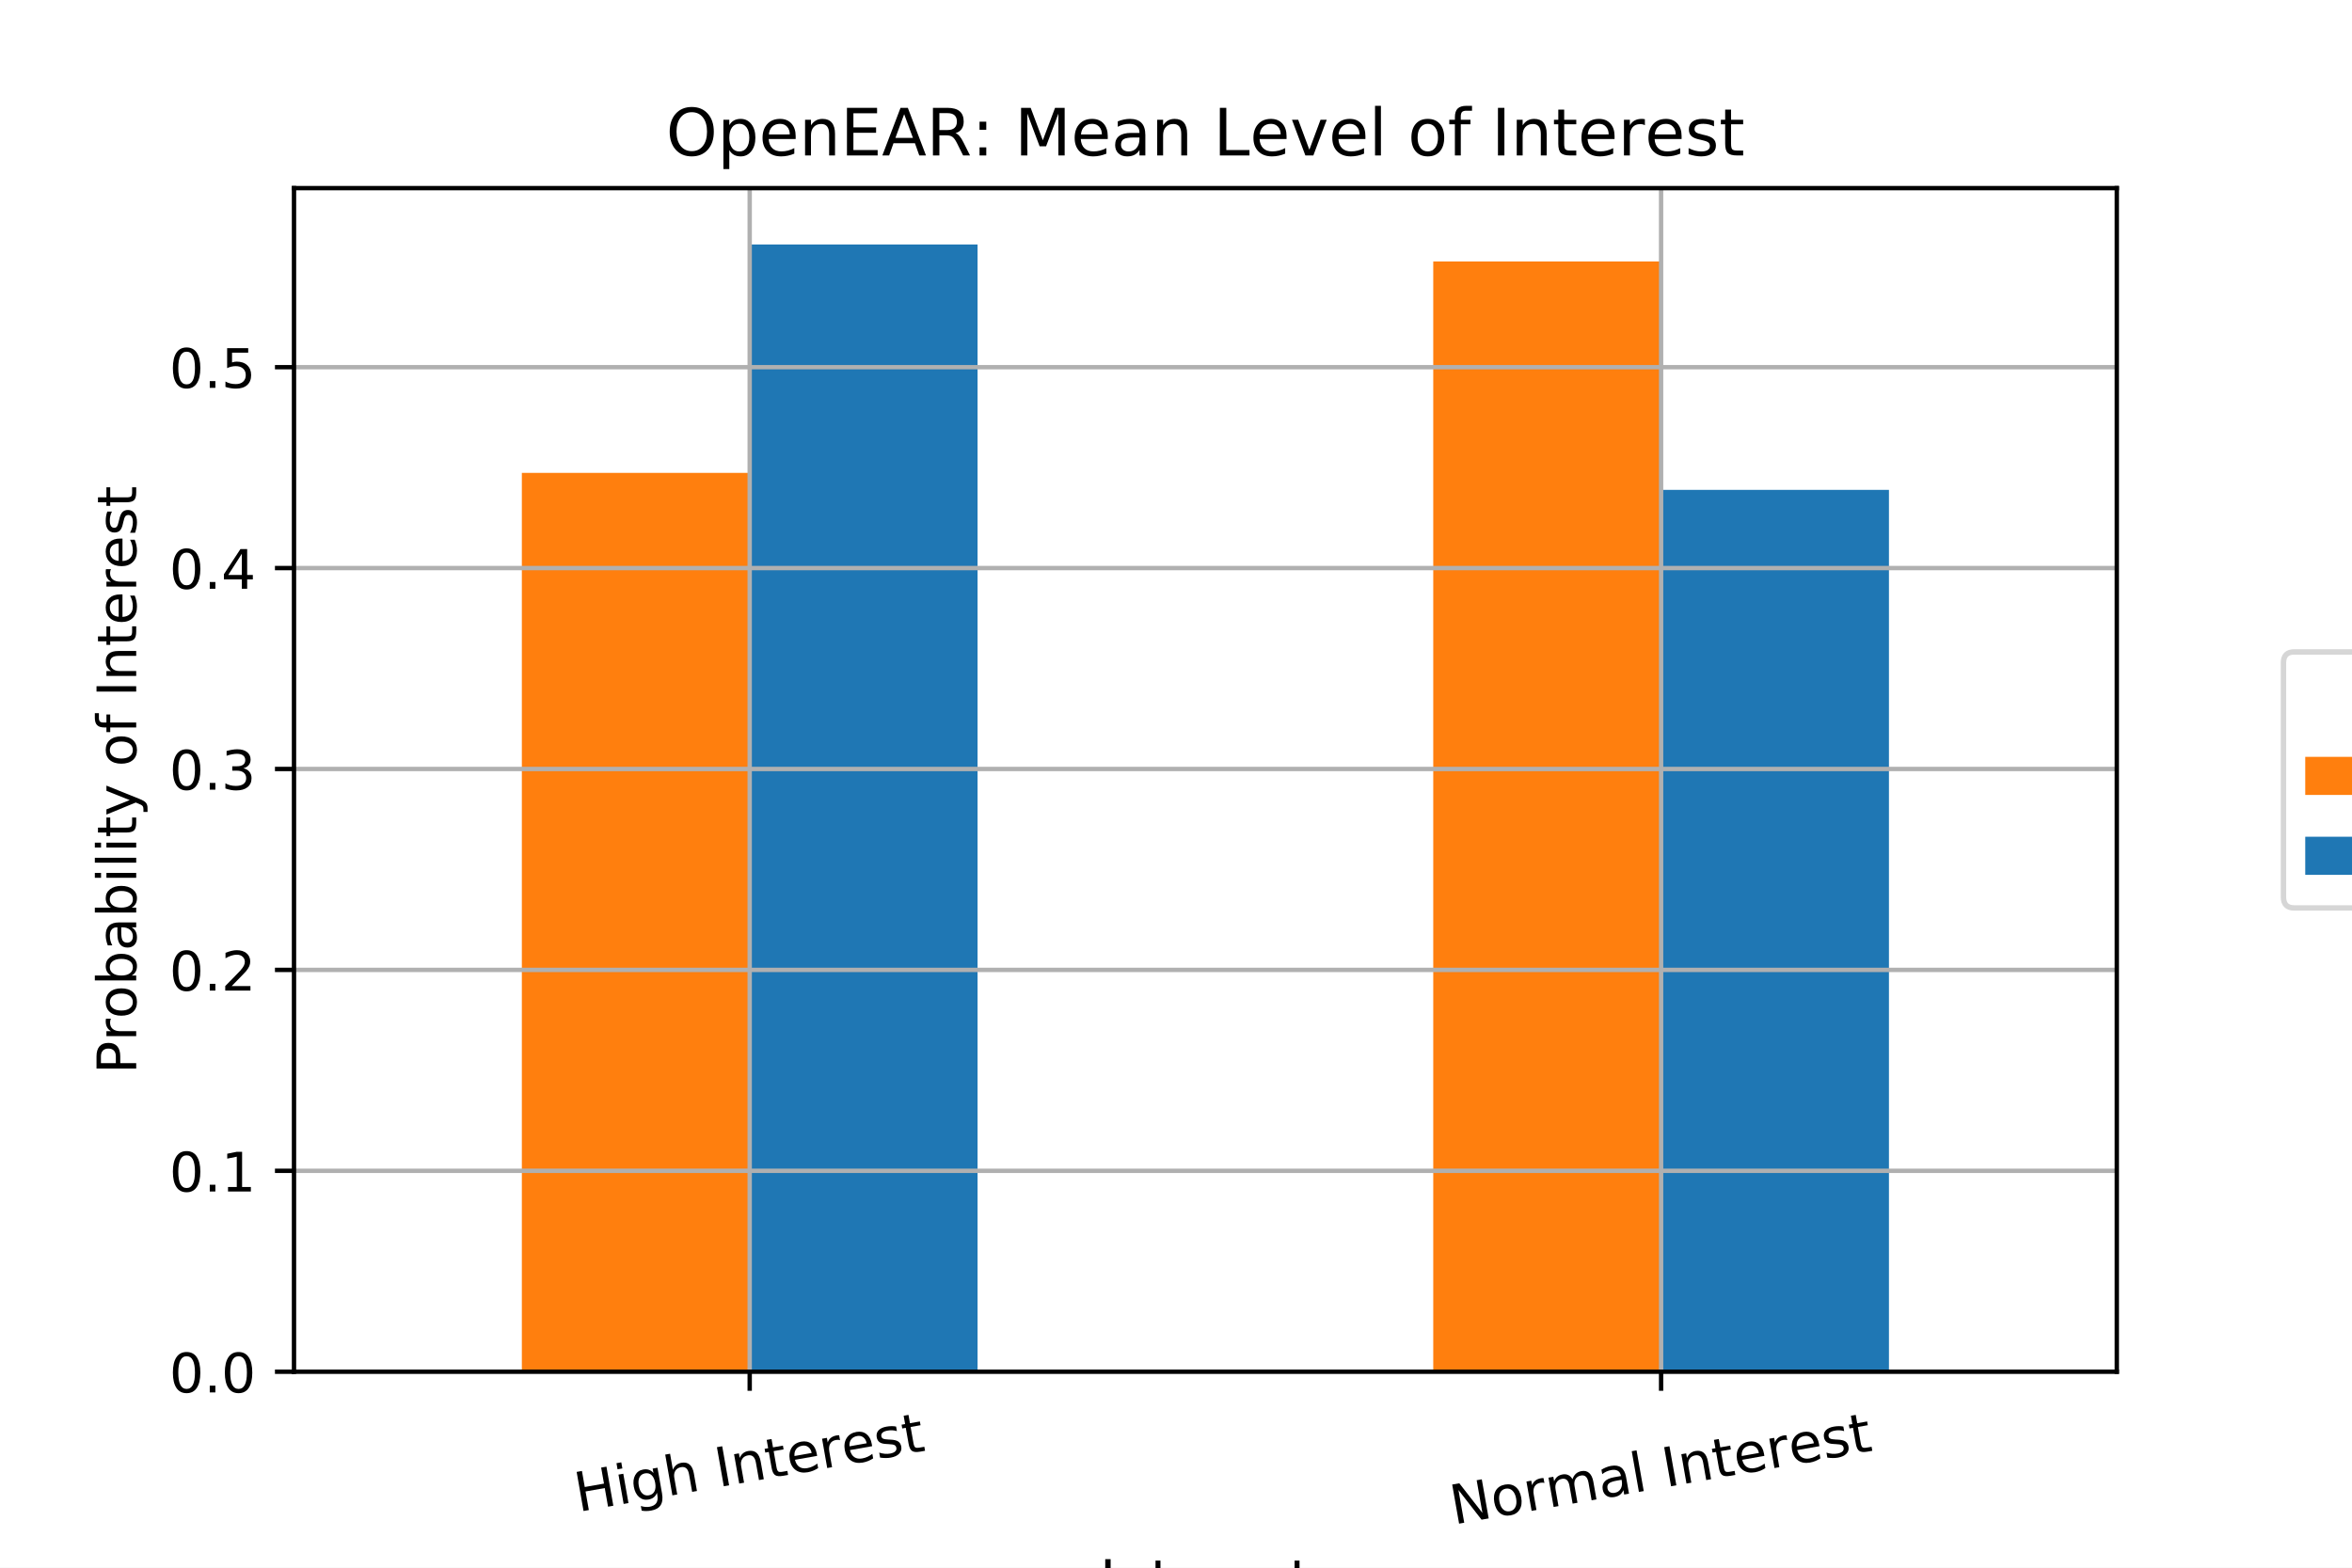
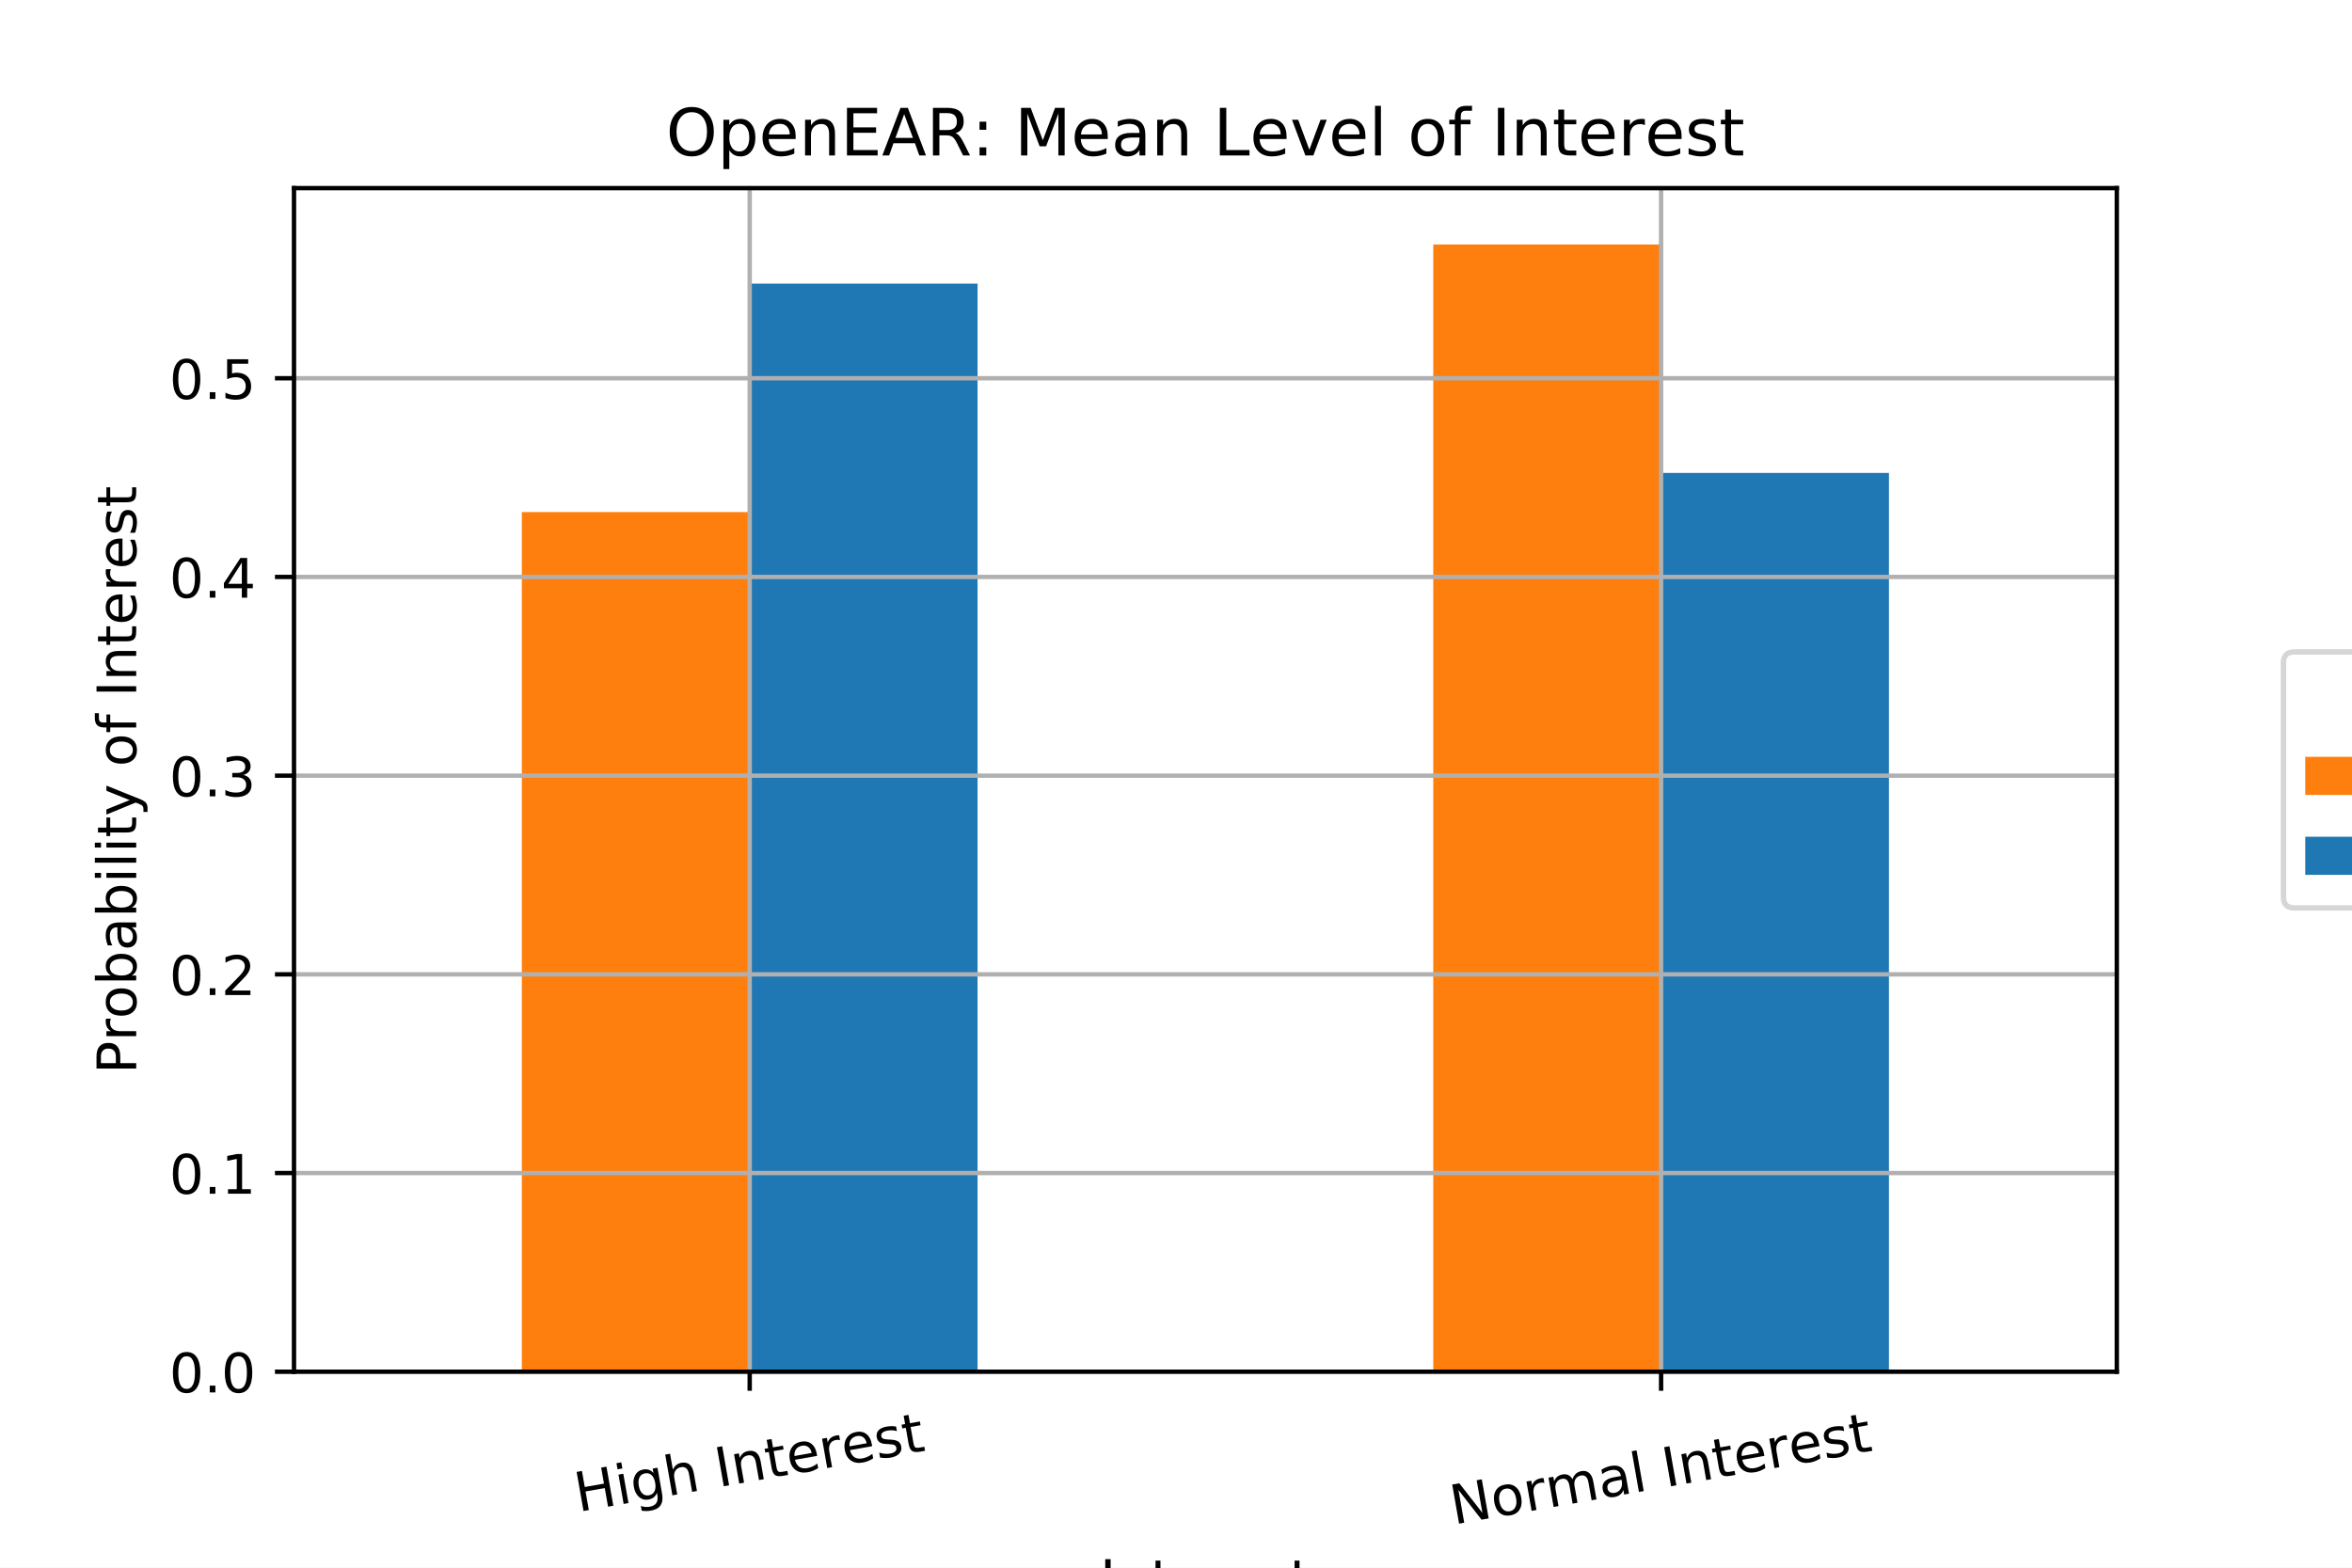
<svg xmlns="http://www.w3.org/2000/svg" xmlns:xlink="http://www.w3.org/1999/xlink" height="288pt" version="1.1" viewBox="0 0 432 288" width="432pt">
  <defs>
    <style type="text/css">
*{stroke-linecap:butt;stroke-linejoin:round;}
  </style>
  </defs>
  <g id="figure_1">
    <g id="patch_1">
      <path d="M 0 288  L 432 288  L 432 0  L 0 0  z " style="fill:#ffffff;" />
    </g>
    <g id="axes_1">
      <g id="patch_2">
        <path d="M 54 252  L 388.8 252  L 388.8 34.56  L 54 34.56  z " style="fill:#ffffff;" />
      </g>
      <g id="patch_3">
-         <path clip-path="url(#pc45b9482e5)" d="M 95.85 252  L 137.7 252  L 137.7 86.868  L 95.85 86.868  z " style="fill:#ff7f0e;" />
+         <path clip-path="url(#p6311050e3a)" d="M 95.85 252  L 137.7 252  L 137.7 94.067  L 95.85 94.067  z " style="fill:#ff7f0e;" />
      </g>
      <g id="patch_4">
-         <path clip-path="url(#pc45b9482e5)" d="M 263.25 252  L 305.1 252  L 305.1 48.038  L 263.25 48.038  z " style="fill:#ff7f0e;" />
+         <path clip-path="url(#p6311050e3a)" d="M 263.25 252  L 305.1 252  L 305.1 44.914  L 263.25 44.914  z " style="fill:#ff7f0e;" />
      </g>
      <g id="patch_5">
-         <path clip-path="url(#pc45b9482e5)" d="M 137.7 252  L 179.55 252  L 179.55 44.914  L 137.7 44.914  z " style="fill:#1f77b4;" />
+         <path clip-path="url(#p6311050e3a)" d="M 137.7 252  L 179.55 252  L 179.55 52.1  L 137.7 52.1  z " style="fill:#1f77b4;" />
      </g>
      <g id="patch_6">
-         <path clip-path="url(#pc45b9482e5)" d="M 305.1 252  L 346.95 252  L 346.95 89.992  L 305.1 89.992  z " style="fill:#1f77b4;" />
+         <path clip-path="url(#p6311050e3a)" d="M 305.1 252  L 346.95 252  L 346.95 86.881  L 305.1 86.881  z " style="fill:#1f77b4;" />
      </g>
      <g id="matplotlib.axis_1">
        <g id="xtick_1">
          <g id="line2d_1">
-             <path clip-path="url(#pc45b9482e5)" d="M 137.7 252  L 137.7 34.56  " style="fill:none;stroke:#b0b0b0;stroke-linecap:square;stroke-width:0.8;" />
+             <path clip-path="url(#p6311050e3a)" d="M 137.7 252  L 137.7 34.56  " style="fill:none;stroke:#b0b0b0;stroke-linecap:square;stroke-width:0.8;" />
          </g>
          <g id="line2d_2">
            <defs>
-               <path d="M 0 0  L 0 3.5  " id="mc356451a86" style="stroke:#000000;stroke-width:0.8;" />
-             </defs>
-             <g>
-               <use style="stroke:#000000;stroke-width:0.8;" x="137.7" xlink:href="#mc356451a86" y="252" />
+               <path d="M 0 0  L 0 3.5  " id="m31cf360fc4" style="stroke:#000000;stroke-width:0.8;" />
+             </defs>
+             <g>
+               <use style="stroke:#000000;stroke-width:0.8;" x="137.7" xlink:href="#m31cf360fc4" y="252" />
            </g>
          </g>
          <g id="text_1">
            <defs>
              <path d="M 9.812 72.906  L 19.672 72.906  L 19.672 43.016  L 55.516 43.016  L 55.516 72.906  L 65.375 72.906  L 65.375 0  L 55.516 0  L 55.516 34.719  L 19.672 34.719  L 19.672 0  L 9.812 0  z " id="DejaVuSans-48" />
              <path d="M 9.422 54.688  L 18.406 54.688  L 18.406 0  L 9.422 0  z M 9.422 75.984  L 18.406 75.984  L 18.406 64.594  L 9.422 64.594  z " id="DejaVuSans-69" />
              <path d="M 45.406 27.984  Q 45.406 37.75 41.375 43.109  Q 37.359 48.484 30.078 48.484  Q 22.859 48.484 18.828 43.109  Q 14.797 37.75 14.797 27.984  Q 14.797 18.266 18.828 12.891  Q 22.859 7.516 30.078 7.516  Q 37.359 7.516 41.375 12.891  Q 45.406 18.266 45.406 27.984  z M 54.391 6.781  Q 54.391 -7.172 48.188 -13.984  Q 42 -20.797 29.203 -20.797  Q 24.469 -20.797 20.266 -20.094  Q 16.062 -19.391 12.109 -17.922  L 12.109 -9.188  Q 16.062 -11.328 19.922 -12.344  Q 23.781 -13.375 27.781 -13.375  Q 36.625 -13.375 41.016 -8.766  Q 45.406 -4.156 45.406 5.172  L 45.406 9.625  Q 42.625 4.781 38.281 2.391  Q 33.938 0 27.875 0  Q 17.828 0 11.672 7.656  Q 5.516 15.328 5.516 27.984  Q 5.516 40.672 11.672 48.328  Q 17.828 56 27.875 56  Q 33.938 56 38.281 53.609  Q 42.625 51.219 45.406 46.391  L 45.406 54.688  L 54.391 54.688  z " id="DejaVuSans-67" />
              <path d="M 54.891 33.016  L 54.891 0  L 45.906 0  L 45.906 32.719  Q 45.906 40.484 42.875 44.328  Q 39.844 48.188 33.797 48.188  Q 26.516 48.188 22.312 43.547  Q 18.109 38.922 18.109 30.906  L 18.109 0  L 9.078 0  L 9.078 75.984  L 18.109 75.984  L 18.109 46.188  Q 21.344 51.125 25.703 53.562  Q 30.078 56 35.797 56  Q 45.219 56 50.047 50.172  Q 54.891 44.344 54.891 33.016  z " id="DejaVuSans-68" />
              <path id="DejaVuSans-20" />
              <path d="M 9.812 72.906  L 19.672 72.906  L 19.672 0  L 9.812 0  z " id="DejaVuSans-49" />
              <path d="M 54.891 33.016  L 54.891 0  L 45.906 0  L 45.906 32.719  Q 45.906 40.484 42.875 44.328  Q 39.844 48.188 33.797 48.188  Q 26.516 48.188 22.312 43.547  Q 18.109 38.922 18.109 30.906  L 18.109 0  L 9.078 0  L 9.078 54.688  L 18.109 54.688  L 18.109 46.188  Q 21.344 51.125 25.703 53.562  Q 30.078 56 35.797 56  Q 45.219 56 50.047 50.172  Q 54.891 44.344 54.891 33.016  z " id="DejaVuSans-6e" />
              <path d="M 18.312 70.219  L 18.312 54.688  L 36.812 54.688  L 36.812 47.703  L 18.312 47.703  L 18.312 18.016  Q 18.312 11.328 20.141 9.422  Q 21.969 7.516 27.594 7.516  L 36.812 7.516  L 36.812 0  L 27.594 0  Q 17.188 0 13.234 3.875  Q 9.281 7.766 9.281 18.016  L 9.281 47.703  L 2.688 47.703  L 2.688 54.688  L 9.281 54.688  L 9.281 70.219  z " id="DejaVuSans-74" />
              <path d="M 56.203 29.594  L 56.203 25.203  L 14.891 25.203  Q 15.484 15.922 20.484 11.062  Q 25.484 6.203 34.422 6.203  Q 39.594 6.203 44.453 7.469  Q 49.312 8.734 54.109 11.281  L 54.109 2.781  Q 49.266 0.734 44.188 -0.344  Q 39.109 -1.422 33.891 -1.422  Q 20.797 -1.422 13.156 6.188  Q 5.516 13.812 5.516 26.812  Q 5.516 40.234 12.766 48.109  Q 20.016 56 32.328 56  Q 43.359 56 49.781 48.891  Q 56.203 41.797 56.203 29.594  z M 47.219 32.234  Q 47.125 39.594 43.094 43.984  Q 39.062 48.391 32.422 48.391  Q 24.906 48.391 20.391 44.141  Q 15.875 39.891 15.188 32.172  z " id="DejaVuSans-65" />
              <path d="M 41.109 46.297  Q 39.594 47.172 37.812 47.578  Q 36.031 48 33.891 48  Q 26.266 48 22.188 43.047  Q 18.109 38.094 18.109 28.812  L 18.109 0  L 9.078 0  L 9.078 54.688  L 18.109 54.688  L 18.109 46.188  Q 20.953 51.172 25.484 53.578  Q 30.031 56 36.531 56  Q 37.453 56 38.578 55.875  Q 39.703 55.766 41.062 55.516  z " id="DejaVuSans-72" />
              <path d="M 44.281 53.078  L 44.281 44.578  Q 40.484 46.531 36.375 47.5  Q 32.281 48.484 27.875 48.484  Q 21.188 48.484 17.844 46.438  Q 14.5 44.391 14.5 40.281  Q 14.5 37.156 16.891 35.375  Q 19.281 33.594 26.516 31.984  L 29.594 31.297  Q 39.156 29.25 43.188 25.516  Q 47.219 21.781 47.219 15.094  Q 47.219 7.469 41.188 3.016  Q 35.156 -1.422 24.609 -1.422  Q 20.219 -1.422 15.453 -0.562  Q 10.688 0.297 5.422 2  L 5.422 11.281  Q 10.406 8.688 15.234 7.391  Q 20.062 6.109 24.812 6.109  Q 31.156 6.109 34.562 8.281  Q 37.984 10.453 37.984 14.406  Q 37.984 18.062 35.516 20.016  Q 33.062 21.969 24.703 23.781  L 21.578 24.516  Q 13.234 26.266 9.516 29.906  Q 5.812 33.547 5.812 39.891  Q 5.812 47.609 11.281 51.797  Q 16.75 56 26.812 56  Q 31.781 56 36.172 55.266  Q 40.578 54.547 44.281 53.078  z " id="DejaVuSans-73" />
            </defs>
            <g transform="translate(106.2152 277.7552)rotate(-10)scale(0.1 -0.1)">
              <use xlink:href="#DejaVuSans-48" />
              <use x="75.195" xlink:href="#DejaVuSans-69" />
              <use x="102.979" xlink:href="#DejaVuSans-67" />
              <use x="166.455" xlink:href="#DejaVuSans-68" />
              <use x="229.834" xlink:href="#DejaVuSans-20" />
              <use x="261.621" xlink:href="#DejaVuSans-49" />
              <use x="291.113" xlink:href="#DejaVuSans-6e" />
              <use x="354.492" xlink:href="#DejaVuSans-74" />
              <use x="393.701" xlink:href="#DejaVuSans-65" />
              <use x="455.225" xlink:href="#DejaVuSans-72" />
              <use x="496.307" xlink:href="#DejaVuSans-65" />
              <use x="557.83" xlink:href="#DejaVuSans-73" />
              <use x="609.93" xlink:href="#DejaVuSans-74" />
            </g>
          </g>
        </g>
        <g id="xtick_2">
          <g id="line2d_3">
-             <path clip-path="url(#pc45b9482e5)" d="M 305.1 252  L 305.1 34.56  " style="fill:none;stroke:#b0b0b0;stroke-linecap:square;stroke-width:0.8;" />
+             <path clip-path="url(#p6311050e3a)" d="M 305.1 252  L 305.1 34.56  " style="fill:none;stroke:#b0b0b0;stroke-linecap:square;stroke-width:0.8;" />
          </g>
          <g id="line2d_4">
            <g>
-               <use style="stroke:#000000;stroke-width:0.8;" x="305.1" xlink:href="#mc356451a86" y="252" />
+               <use style="stroke:#000000;stroke-width:0.8;" x="305.1" xlink:href="#m31cf360fc4" y="252" />
            </g>
          </g>
          <g id="text_2">
            <defs>
              <path d="M 9.812 72.906  L 23.094 72.906  L 55.422 11.922  L 55.422 72.906  L 64.984 72.906  L 64.984 0  L 51.703 0  L 19.391 60.984  L 19.391 0  L 9.812 0  z " id="DejaVuSans-4e" />
              <path d="M 30.609 48.391  Q 23.391 48.391 19.188 42.75  Q 14.984 37.109 14.984 27.297  Q 14.984 17.484 19.156 11.844  Q 23.344 6.203 30.609 6.203  Q 37.797 6.203 41.984 11.859  Q 46.188 17.531 46.188 27.297  Q 46.188 37.016 41.984 42.703  Q 37.797 48.391 30.609 48.391  z M 30.609 56  Q 42.328 56 49.016 48.375  Q 55.719 40.766 55.719 27.297  Q 55.719 13.875 49.016 6.219  Q 42.328 -1.422 30.609 -1.422  Q 18.844 -1.422 12.172 6.219  Q 5.516 13.875 5.516 27.297  Q 5.516 40.766 12.172 48.375  Q 18.844 56 30.609 56  z " id="DejaVuSans-6f" />
              <path d="M 52 44.188  Q 55.375 50.25 60.062 53.125  Q 64.75 56 71.094 56  Q 79.641 56 84.281 50.016  Q 88.922 44.047 88.922 33.016  L 88.922 0  L 79.891 0  L 79.891 32.719  Q 79.891 40.578 77.094 44.375  Q 74.312 48.188 68.609 48.188  Q 61.625 48.188 57.562 43.547  Q 53.516 38.922 53.516 30.906  L 53.516 0  L 44.484 0  L 44.484 32.719  Q 44.484 40.625 41.703 44.406  Q 38.922 48.188 33.109 48.188  Q 26.219 48.188 22.156 43.531  Q 18.109 38.875 18.109 30.906  L 18.109 0  L 9.078 0  L 9.078 54.688  L 18.109 54.688  L 18.109 46.188  Q 21.188 51.219 25.484 53.609  Q 29.781 56 35.688 56  Q 41.656 56 45.828 52.969  Q 50 49.953 52 44.188  z " id="DejaVuSans-6d" />
              <path d="M 34.281 27.484  Q 23.391 27.484 19.188 25  Q 14.984 22.516 14.984 16.5  Q 14.984 11.719 18.141 8.906  Q 21.297 6.109 26.703 6.109  Q 34.188 6.109 38.703 11.406  Q 43.219 16.703 43.219 25.484  L 43.219 27.484  z M 52.203 31.203  L 52.203 0  L 43.219 0  L 43.219 8.297  Q 40.141 3.328 35.547 0.953  Q 30.953 -1.422 24.312 -1.422  Q 15.922 -1.422 10.953 3.297  Q 6 8.016 6 15.922  Q 6 25.141 12.172 29.828  Q 18.359 34.516 30.609 34.516  L 43.219 34.516  L 43.219 35.406  Q 43.219 41.609 39.141 45  Q 35.062 48.391 27.688 48.391  Q 23 48.391 18.547 47.266  Q 14.109 46.141 10.016 43.891  L 10.016 52.203  Q 14.938 54.109 19.578 55.047  Q 24.219 56 28.609 56  Q 40.484 56 46.344 49.844  Q 52.203 43.703 52.203 31.203  z " id="DejaVuSans-61" />
              <path d="M 9.422 75.984  L 18.406 75.984  L 18.406 0  L 9.422 0  z " id="DejaVuSans-6c" />
            </defs>
            <g transform="translate(267.0309 280.0772)rotate(-10)scale(0.1 -0.1)">
              <use xlink:href="#DejaVuSans-4e" />
              <use x="74.805" xlink:href="#DejaVuSans-6f" />
              <use x="135.986" xlink:href="#DejaVuSans-72" />
              <use x="177.084" xlink:href="#DejaVuSans-6d" />
              <use x="274.496" xlink:href="#DejaVuSans-61" />
              <use x="335.775" xlink:href="#DejaVuSans-6c" />
              <use x="363.559" xlink:href="#DejaVuSans-20" />
              <use x="395.346" xlink:href="#DejaVuSans-49" />
              <use x="424.838" xlink:href="#DejaVuSans-6e" />
              <use x="488.217" xlink:href="#DejaVuSans-74" />
              <use x="527.426" xlink:href="#DejaVuSans-65" />
              <use x="588.949" xlink:href="#DejaVuSans-72" />
              <use x="630.031" xlink:href="#DejaVuSans-65" />
              <use x="691.555" xlink:href="#DejaVuSans-73" />
              <use x="743.654" xlink:href="#DejaVuSans-74" />
            </g>
          </g>
        </g>
        <g id="text_3">
          <g transform="translate(202.0242 293.7237)scale(0.1 -0.1)">
            <use xlink:href="#DejaVuSans-49" />
            <use x="29.492" xlink:href="#DejaVuSans-6e" />
            <use x="92.871" xlink:href="#DejaVuSans-74" />
            <use x="132.08" xlink:href="#DejaVuSans-65" />
            <use x="193.604" xlink:href="#DejaVuSans-72" />
            <use x="234.686" xlink:href="#DejaVuSans-65" />
            <use x="296.209" xlink:href="#DejaVuSans-73" />
            <use x="348.309" xlink:href="#DejaVuSans-74" />
          </g>
        </g>
      </g>
      <g id="matplotlib.axis_2">
        <g id="ytick_1">
          <g id="line2d_5">
-             <path clip-path="url(#pc45b9482e5)" d="M 54 252  L 388.8 252  " style="fill:none;stroke:#b0b0b0;stroke-linecap:square;stroke-width:0.8;" />
+             <path clip-path="url(#p6311050e3a)" d="M 54 252  L 388.8 252  " style="fill:none;stroke:#b0b0b0;stroke-linecap:square;stroke-width:0.8;" />
          </g>
          <g id="line2d_6">
            <defs>
-               <path d="M 0 0  L -3.5 0  " id="m6e6e9b9643" style="stroke:#000000;stroke-width:0.8;" />
-             </defs>
-             <g>
-               <use style="stroke:#000000;stroke-width:0.8;" x="54" xlink:href="#m6e6e9b9643" y="252" />
+               <path d="M 0 0  L -3.5 0  " id="m1c124a4e95" style="stroke:#000000;stroke-width:0.8;" />
+             </defs>
+             <g>
+               <use style="stroke:#000000;stroke-width:0.8;" x="54" xlink:href="#m1c124a4e95" y="252" />
            </g>
          </g>
          <g id="text_4">
            <defs>
              <path d="M 31.781 66.406  Q 24.172 66.406 20.328 58.906  Q 16.5 51.422 16.5 36.375  Q 16.5 21.391 20.328 13.891  Q 24.172 6.391 31.781 6.391  Q 39.453 6.391 43.281 13.891  Q 47.125 21.391 47.125 36.375  Q 47.125 51.422 43.281 58.906  Q 39.453 66.406 31.781 66.406  z M 31.781 74.219  Q 44.047 74.219 50.516 64.516  Q 56.984 54.828 56.984 36.375  Q 56.984 17.969 50.516 8.266  Q 44.047 -1.422 31.781 -1.422  Q 19.531 -1.422 13.062 8.266  Q 6.594 17.969 6.594 36.375  Q 6.594 54.828 13.062 64.516  Q 19.531 74.219 31.781 74.219  z " id="DejaVuSans-30" />
              <path d="M 10.688 12.406  L 21 12.406  L 21 0  L 10.688 0  z " id="DejaVuSans-2e" />
            </defs>
            <g transform="translate(31.09688 255.7992)scale(0.1 -0.1)">
              <use xlink:href="#DejaVuSans-30" />
              <use x="63.623" xlink:href="#DejaVuSans-2e" />
              <use x="95.41" xlink:href="#DejaVuSans-30" />
            </g>
          </g>
        </g>
        <g id="ytick_2">
          <g id="line2d_7">
-             <path clip-path="url(#pc45b9482e5)" d="M 54 215.091  L 388.8 215.091  " style="fill:none;stroke:#b0b0b0;stroke-linecap:square;stroke-width:0.8;" />
+             <path clip-path="url(#p6311050e3a)" d="M 54 215.498  L 388.8 215.498  " style="fill:none;stroke:#b0b0b0;stroke-linecap:square;stroke-width:0.8;" />
          </g>
          <g id="line2d_8">
            <g>
-               <use style="stroke:#000000;stroke-width:0.8;" x="54" xlink:href="#m6e6e9b9643" y="215.091" />
+               <use style="stroke:#000000;stroke-width:0.8;" x="54" xlink:href="#m1c124a4e95" y="215.498" />
            </g>
          </g>
          <g id="text_5">
            <defs>
              <path d="M 12.406 8.297  L 28.516 8.297  L 28.516 63.922  L 10.984 60.406  L 10.984 69.391  L 28.422 72.906  L 38.281 72.906  L 38.281 8.297  L 54.391 8.297  L 54.391 0  L 12.406 0  z " id="DejaVuSans-31" />
            </defs>
-             <g transform="translate(31.09688 218.8898)scale(0.1 -0.1)">
+             <g transform="translate(31.09688 219.2973)scale(0.1 -0.1)">
              <use xlink:href="#DejaVuSans-30" />
              <use x="63.623" xlink:href="#DejaVuSans-2e" />
              <use x="95.41" xlink:href="#DejaVuSans-31" />
            </g>
          </g>
        </g>
        <g id="ytick_3">
          <g id="line2d_9">
-             <path clip-path="url(#pc45b9482e5)" d="M 54 178.181  L 388.8 178.181  " style="fill:none;stroke:#b0b0b0;stroke-linecap:square;stroke-width:0.8;" />
+             <path clip-path="url(#p6311050e3a)" d="M 54 178.996  L 388.8 178.996  " style="fill:none;stroke:#b0b0b0;stroke-linecap:square;stroke-width:0.8;" />
          </g>
          <g id="line2d_10">
            <g>
-               <use style="stroke:#000000;stroke-width:0.8;" x="54" xlink:href="#m6e6e9b9643" y="178.181" />
+               <use style="stroke:#000000;stroke-width:0.8;" x="54" xlink:href="#m1c124a4e95" y="178.996" />
            </g>
          </g>
          <g id="text_6">
            <defs>
              <path d="M 19.188 8.297  L 53.609 8.297  L 53.609 0  L 7.328 0  L 7.328 8.297  Q 12.938 14.109 22.625 23.891  Q 32.328 33.688 34.812 36.531  Q 39.547 41.844 41.422 45.531  Q 43.312 49.219 43.312 52.781  Q 43.312 58.594 39.234 62.25  Q 35.156 65.922 28.609 65.922  Q 23.969 65.922 18.812 64.312  Q 13.672 62.703 7.812 59.422  L 7.812 69.391  Q 13.766 71.781 18.938 73  Q 24.125 74.219 28.422 74.219  Q 39.75 74.219 46.484 68.547  Q 53.219 62.891 53.219 53.422  Q 53.219 48.922 51.531 44.891  Q 49.859 40.875 45.406 35.406  Q 44.188 33.984 37.641 27.219  Q 31.109 20.453 19.188 8.297  z " id="DejaVuSans-32" />
            </defs>
-             <g transform="translate(31.09688 181.9804)scale(0.1 -0.1)">
+             <g transform="translate(31.09688 182.7954)scale(0.1 -0.1)">
              <use xlink:href="#DejaVuSans-30" />
              <use x="63.623" xlink:href="#DejaVuSans-2e" />
              <use x="95.41" xlink:href="#DejaVuSans-32" />
            </g>
          </g>
        </g>
        <g id="ytick_4">
          <g id="line2d_11">
-             <path clip-path="url(#pc45b9482e5)" d="M 54 141.272  L 388.8 141.272  " style="fill:none;stroke:#b0b0b0;stroke-linecap:square;stroke-width:0.8;" />
+             <path clip-path="url(#p6311050e3a)" d="M 54 142.494  L 388.8 142.494  " style="fill:none;stroke:#b0b0b0;stroke-linecap:square;stroke-width:0.8;" />
          </g>
          <g id="line2d_12">
            <g>
-               <use style="stroke:#000000;stroke-width:0.8;" x="54" xlink:href="#m6e6e9b9643" y="141.272" />
+               <use style="stroke:#000000;stroke-width:0.8;" x="54" xlink:href="#m1c124a4e95" y="142.494" />
            </g>
          </g>
          <g id="text_7">
            <defs>
              <path d="M 40.578 39.312  Q 47.656 37.797 51.625 33  Q 55.609 28.219 55.609 21.188  Q 55.609 10.406 48.188 4.484  Q 40.766 -1.422 27.094 -1.422  Q 22.516 -1.422 17.656 -0.516  Q 12.797 0.391 7.625 2.203  L 7.625 11.719  Q 11.719 9.328 16.594 8.109  Q 21.484 6.891 26.812 6.891  Q 36.078 6.891 40.938 10.547  Q 45.797 14.203 45.797 21.188  Q 45.797 27.641 41.281 31.266  Q 36.766 34.906 28.719 34.906  L 20.219 34.906  L 20.219 43.016  L 29.109 43.016  Q 36.375 43.016 40.234 45.922  Q 44.094 48.828 44.094 54.297  Q 44.094 59.906 40.109 62.906  Q 36.141 65.922 28.719 65.922  Q 24.656 65.922 20.016 65.031  Q 15.375 64.156 9.812 62.312  L 9.812 71.094  Q 15.438 72.656 20.344 73.438  Q 25.25 74.219 29.594 74.219  Q 40.828 74.219 47.359 69.109  Q 53.906 64.016 53.906 55.328  Q 53.906 49.266 50.438 45.094  Q 46.969 40.922 40.578 39.312  z " id="DejaVuSans-33" />
            </defs>
-             <g transform="translate(31.09688 145.071)scale(0.1 -0.1)">
+             <g transform="translate(31.09688 146.2936)scale(0.1 -0.1)">
              <use xlink:href="#DejaVuSans-30" />
              <use x="63.623" xlink:href="#DejaVuSans-2e" />
              <use x="95.41" xlink:href="#DejaVuSans-33" />
            </g>
          </g>
        </g>
        <g id="ytick_5">
          <g id="line2d_13">
-             <path clip-path="url(#pc45b9482e5)" d="M 54 104.362  L 388.8 104.362  " style="fill:none;stroke:#b0b0b0;stroke-linecap:square;stroke-width:0.8;" />
+             <path clip-path="url(#p6311050e3a)" d="M 54 105.992  L 388.8 105.992  " style="fill:none;stroke:#b0b0b0;stroke-linecap:square;stroke-width:0.8;" />
          </g>
          <g id="line2d_14">
            <g>
-               <use style="stroke:#000000;stroke-width:0.8;" x="54" xlink:href="#m6e6e9b9643" y="104.362" />
+               <use style="stroke:#000000;stroke-width:0.8;" x="54" xlink:href="#m1c124a4e95" y="105.992" />
            </g>
          </g>
          <g id="text_8">
            <defs>
              <path d="M 37.797 64.312  L 12.891 25.391  L 37.797 25.391  z M 35.203 72.906  L 47.609 72.906  L 47.609 25.391  L 58.016 25.391  L 58.016 17.188  L 47.609 17.188  L 47.609 0  L 37.797 0  L 37.797 17.188  L 4.891 17.188  L 4.891 26.703  z " id="DejaVuSans-34" />
            </defs>
-             <g transform="translate(31.09688 108.1616)scale(0.1 -0.1)">
+             <g transform="translate(31.09688 109.7917)scale(0.1 -0.1)">
              <use xlink:href="#DejaVuSans-30" />
              <use x="63.623" xlink:href="#DejaVuSans-2e" />
              <use x="95.41" xlink:href="#DejaVuSans-34" />
            </g>
          </g>
        </g>
        <g id="ytick_6">
          <g id="line2d_15">
-             <path clip-path="url(#pc45b9482e5)" d="M 54 67.453  L 388.8 67.453  " style="fill:none;stroke:#b0b0b0;stroke-linecap:square;stroke-width:0.8;" />
+             <path clip-path="url(#p6311050e3a)" d="M 54 69.491  L 388.8 69.491  " style="fill:none;stroke:#b0b0b0;stroke-linecap:square;stroke-width:0.8;" />
          </g>
          <g id="line2d_16">
            <g>
-               <use style="stroke:#000000;stroke-width:0.8;" x="54" xlink:href="#m6e6e9b9643" y="67.453" />
+               <use style="stroke:#000000;stroke-width:0.8;" x="54" xlink:href="#m1c124a4e95" y="69.491" />
            </g>
          </g>
          <g id="text_9">
            <defs>
              <path d="M 10.797 72.906  L 49.516 72.906  L 49.516 64.594  L 19.828 64.594  L 19.828 46.734  Q 21.969 47.469 24.109 47.828  Q 26.266 48.188 28.422 48.188  Q 40.625 48.188 47.75 41.5  Q 54.891 34.812 54.891 23.391  Q 54.891 11.625 47.562 5.094  Q 40.234 -1.422 26.906 -1.422  Q 22.312 -1.422 17.547 -0.641  Q 12.797 0.141 7.719 1.703  L 7.719 11.625  Q 12.109 9.234 16.797 8.062  Q 21.484 6.891 26.703 6.891  Q 35.156 6.891 40.078 11.328  Q 45.016 15.766 45.016 23.391  Q 45.016 31 40.078 35.438  Q 35.156 39.891 26.703 39.891  Q 22.75 39.891 18.812 39.016  Q 14.891 38.141 10.797 36.281  z " id="DejaVuSans-35" />
            </defs>
-             <g transform="translate(31.09688 71.25224)scale(0.1 -0.1)">
+             <g transform="translate(31.09688 73.28979)scale(0.1 -0.1)">
              <use xlink:href="#DejaVuSans-30" />
              <use x="63.623" xlink:href="#DejaVuSans-2e" />
              <use x="95.41" xlink:href="#DejaVuSans-35" />
            </g>
          </g>
        </g>
        <g id="text_10">
          <defs>
            <path d="M 19.672 64.797  L 19.672 37.406  L 32.078 37.406  Q 38.969 37.406 42.719 40.969  Q 46.484 44.531 46.484 51.125  Q 46.484 57.672 42.719 61.234  Q 38.969 64.797 32.078 64.797  z M 9.812 72.906  L 32.078 72.906  Q 44.344 72.906 50.609 67.359  Q 56.891 61.812 56.891 51.125  Q 56.891 40.328 50.609 34.812  Q 44.344 29.297 32.078 29.297  L 19.672 29.297  L 19.672 0  L 9.812 0  z " id="DejaVuSans-50" />
            <path d="M 48.688 27.297  Q 48.688 37.203 44.609 42.844  Q 40.531 48.484 33.406 48.484  Q 26.266 48.484 22.188 42.844  Q 18.109 37.203 18.109 27.297  Q 18.109 17.391 22.188 11.75  Q 26.266 6.109 33.406 6.109  Q 40.531 6.109 44.609 11.75  Q 48.688 17.391 48.688 27.297  z M 18.109 46.391  Q 20.953 51.266 25.266 53.625  Q 29.594 56 35.594 56  Q 45.562 56 51.781 48.094  Q 58.016 40.188 58.016 27.297  Q 58.016 14.406 51.781 6.484  Q 45.562 -1.422 35.594 -1.422  Q 29.594 -1.422 25.266 0.953  Q 20.953 3.328 18.109 8.203  L 18.109 0  L 9.078 0  L 9.078 75.984  L 18.109 75.984  z " id="DejaVuSans-62" />
            <path d="M 32.172 -5.078  Q 28.375 -14.844 24.75 -17.812  Q 21.141 -20.797 15.094 -20.797  L 7.906 -20.797  L 7.906 -13.281  L 13.188 -13.281  Q 16.891 -13.281 18.938 -11.516  Q 21 -9.766 23.484 -3.219  L 25.094 0.875  L 2.984 54.688  L 12.5 54.688  L 29.594 11.922  L 46.688 54.688  L 56.203 54.688  z " id="DejaVuSans-79" />
            <path d="M 37.109 75.984  L 37.109 68.5  L 28.516 68.5  Q 23.688 68.5 21.797 66.547  Q 19.922 64.594 19.922 59.516  L 19.922 54.688  L 34.719 54.688  L 34.719 47.703  L 19.922 47.703  L 19.922 0  L 10.891 0  L 10.891 47.703  L 2.297 47.703  L 2.297 54.688  L 10.891 54.688  L 10.891 58.5  Q 10.891 67.625 15.141 71.797  Q 19.391 75.984 28.609 75.984  z " id="DejaVuSans-66" />
          </defs>
          <g transform="translate(25.01719 197.28)rotate(-90)scale(0.1 -0.1)">
            <use xlink:href="#DejaVuSans-50" />
            <use x="60.287" xlink:href="#DejaVuSans-72" />
            <use x="101.369" xlink:href="#DejaVuSans-6f" />
            <use x="162.551" xlink:href="#DejaVuSans-62" />
            <use x="226.027" xlink:href="#DejaVuSans-61" />
            <use x="287.307" xlink:href="#DejaVuSans-62" />
            <use x="350.783" xlink:href="#DejaVuSans-69" />
            <use x="378.566" xlink:href="#DejaVuSans-6c" />
            <use x="406.35" xlink:href="#DejaVuSans-69" />
            <use x="434.133" xlink:href="#DejaVuSans-74" />
            <use x="473.342" xlink:href="#DejaVuSans-79" />
            <use x="532.521" xlink:href="#DejaVuSans-20" />
            <use x="564.309" xlink:href="#DejaVuSans-6f" />
            <use x="625.49" xlink:href="#DejaVuSans-66" />
            <use x="660.695" xlink:href="#DejaVuSans-20" />
            <use x="692.482" xlink:href="#DejaVuSans-49" />
            <use x="721.975" xlink:href="#DejaVuSans-6e" />
            <use x="785.354" xlink:href="#DejaVuSans-74" />
            <use x="824.562" xlink:href="#DejaVuSans-65" />
            <use x="886.086" xlink:href="#DejaVuSans-72" />
            <use x="927.168" xlink:href="#DejaVuSans-65" />
            <use x="988.691" xlink:href="#DejaVuSans-73" />
            <use x="1040.791" xlink:href="#DejaVuSans-74" />
          </g>
        </g>
      </g>
      <g id="patch_7">
        <path d="M 54 252  L 54 34.56  " style="fill:none;stroke:#000000;stroke-linecap:square;stroke-linejoin:miter;stroke-width:0.8;" />
      </g>
      <g id="patch_8">
        <path d="M 388.8 252  L 388.8 34.56  " style="fill:none;stroke:#000000;stroke-linecap:square;stroke-linejoin:miter;stroke-width:0.8;" />
      </g>
      <g id="patch_9">
        <path d="M 54 252  L 388.8 252  " style="fill:none;stroke:#000000;stroke-linecap:square;stroke-linejoin:miter;stroke-width:0.8;" />
      </g>
      <g id="patch_10">
        <path d="M 54 34.56  L 388.8 34.56  " style="fill:none;stroke:#000000;stroke-linecap:square;stroke-linejoin:miter;stroke-width:0.8;" />
      </g>
      <g id="text_11">
        <defs>
          <path d="M 39.406 66.219  Q 28.656 66.219 22.328 58.203  Q 16.016 50.203 16.016 36.375  Q 16.016 22.609 22.328 14.594  Q 28.656 6.594 39.406 6.594  Q 50.141 6.594 56.422 14.594  Q 62.703 22.609 62.703 36.375  Q 62.703 50.203 56.422 58.203  Q 50.141 66.219 39.406 66.219  z M 39.406 74.219  Q 54.734 74.219 63.906 63.938  Q 73.094 53.656 73.094 36.375  Q 73.094 19.141 63.906 8.859  Q 54.734 -1.422 39.406 -1.422  Q 24.031 -1.422 14.812 8.828  Q 5.609 19.094 5.609 36.375  Q 5.609 53.656 14.812 63.938  Q 24.031 74.219 39.406 74.219  z " id="DejaVuSans-4f" />
          <path d="M 18.109 8.203  L 18.109 -20.797  L 9.078 -20.797  L 9.078 54.688  L 18.109 54.688  L 18.109 46.391  Q 20.953 51.266 25.266 53.625  Q 29.594 56 35.594 56  Q 45.562 56 51.781 48.094  Q 58.016 40.188 58.016 27.297  Q 58.016 14.406 51.781 6.484  Q 45.562 -1.422 35.594 -1.422  Q 29.594 -1.422 25.266 0.953  Q 20.953 3.328 18.109 8.203  z M 48.688 27.297  Q 48.688 37.203 44.609 42.844  Q 40.531 48.484 33.406 48.484  Q 26.266 48.484 22.188 42.844  Q 18.109 37.203 18.109 27.297  Q 18.109 17.391 22.188 11.75  Q 26.266 6.109 33.406 6.109  Q 40.531 6.109 44.609 11.75  Q 48.688 17.391 48.688 27.297  z " id="DejaVuSans-70" />
          <path d="M 9.812 72.906  L 55.906 72.906  L 55.906 64.594  L 19.672 64.594  L 19.672 43.016  L 54.391 43.016  L 54.391 34.719  L 19.672 34.719  L 19.672 8.297  L 56.781 8.297  L 56.781 0  L 9.812 0  z " id="DejaVuSans-45" />
          <path d="M 34.188 63.188  L 20.797 26.906  L 47.609 26.906  z M 28.609 72.906  L 39.797 72.906  L 67.578 0  L 57.328 0  L 50.688 18.703  L 17.828 18.703  L 11.188 0  L 0.781 0  z " id="DejaVuSans-41" />
          <path d="M 44.391 34.188  Q 47.562 33.109 50.562 29.594  Q 53.562 26.078 56.594 19.922  L 66.609 0  L 56 0  L 46.688 18.703  Q 43.062 26.031 39.672 28.422  Q 36.281 30.812 30.422 30.812  L 19.672 30.812  L 19.672 0  L 9.812 0  L 9.812 72.906  L 32.078 72.906  Q 44.578 72.906 50.734 67.672  Q 56.891 62.453 56.891 51.906  Q 56.891 45.016 53.688 40.469  Q 50.484 35.938 44.391 34.188  z M 19.672 64.797  L 19.672 38.922  L 32.078 38.922  Q 39.203 38.922 42.844 42.219  Q 46.484 45.516 46.484 51.906  Q 46.484 58.297 42.844 61.547  Q 39.203 64.797 32.078 64.797  z " id="DejaVuSans-52" />
          <path d="M 11.719 12.406  L 22.016 12.406  L 22.016 0  L 11.719 0  z M 11.719 51.703  L 22.016 51.703  L 22.016 39.312  L 11.719 39.312  z " id="DejaVuSans-3a" />
          <path d="M 9.812 72.906  L 24.516 72.906  L 43.109 23.297  L 61.812 72.906  L 76.516 72.906  L 76.516 0  L 66.891 0  L 66.891 64.016  L 48.094 14.016  L 38.188 14.016  L 19.391 64.016  L 19.391 0  L 9.812 0  z " id="DejaVuSans-4d" />
          <path d="M 9.812 72.906  L 19.672 72.906  L 19.672 8.297  L 55.172 8.297  L 55.172 0  L 9.812 0  z " id="DejaVuSans-4c" />
          <path d="M 2.984 54.688  L 12.5 54.688  L 29.594 8.797  L 46.688 54.688  L 56.203 54.688  L 35.688 0  L 23.484 0  z " id="DejaVuSans-76" />
        </defs>
        <g transform="translate(122.3363 28.56)scale(0.12 -0.12)">
          <use xlink:href="#DejaVuSans-4f" />
          <use x="78.711" xlink:href="#DejaVuSans-70" />
          <use x="142.188" xlink:href="#DejaVuSans-65" />
          <use x="203.711" xlink:href="#DejaVuSans-6e" />
          <use x="267.09" xlink:href="#DejaVuSans-45" />
          <use x="330.273" xlink:href="#DejaVuSans-41" />
          <use x="398.682" xlink:href="#DejaVuSans-52" />
          <use x="468.117" xlink:href="#DejaVuSans-3a" />
          <use x="501.809" xlink:href="#DejaVuSans-20" />
          <use x="533.596" xlink:href="#DejaVuSans-4d" />
          <use x="619.875" xlink:href="#DejaVuSans-65" />
          <use x="681.398" xlink:href="#DejaVuSans-61" />
          <use x="742.678" xlink:href="#DejaVuSans-6e" />
          <use x="806.057" xlink:href="#DejaVuSans-20" />
          <use x="837.844" xlink:href="#DejaVuSans-4c" />
          <use x="893.541" xlink:href="#DejaVuSans-65" />
          <use x="955.064" xlink:href="#DejaVuSans-76" />
          <use x="1014.244" xlink:href="#DejaVuSans-65" />
          <use x="1075.768" xlink:href="#DejaVuSans-6c" />
          <use x="1103.551" xlink:href="#DejaVuSans-20" />
          <use x="1135.338" xlink:href="#DejaVuSans-6f" />
          <use x="1196.52" xlink:href="#DejaVuSans-66" />
          <use x="1231.725" xlink:href="#DejaVuSans-20" />
          <use x="1263.512" xlink:href="#DejaVuSans-49" />
          <use x="1293.004" xlink:href="#DejaVuSans-6e" />
          <use x="1356.383" xlink:href="#DejaVuSans-74" />
          <use x="1395.592" xlink:href="#DejaVuSans-65" />
          <use x="1457.115" xlink:href="#DejaVuSans-72" />
          <use x="1498.197" xlink:href="#DejaVuSans-65" />
          <use x="1559.721" xlink:href="#DejaVuSans-73" />
          <use x="1611.82" xlink:href="#DejaVuSans-74" />
        </g>
      </g>
      <g id="legend_1">
        <g id="patch_11">
          <path d="M 421.412 166.797  L 490.108 166.797  Q 492.108 166.797 492.108 164.797  L 492.108 121.763  Q 492.108 119.763 490.108 119.763  L 421.412 119.763  Q 419.412 119.763 419.412 121.763  L 419.412 164.797  Q 419.412 166.797 421.412 166.797  z " style="fill:#ffffff;opacity:0.8;stroke:#cccccc;stroke-linejoin:miter;" />
        </g>
        <g id="text_12">
          <defs>
            <path d="M 53.516 70.516  L 53.516 60.891  Q 47.906 63.578 42.922 64.891  Q 37.938 66.219 33.297 66.219  Q 25.25 66.219 20.875 63.094  Q 16.5 59.969 16.5 54.203  Q 16.5 49.359 19.406 46.891  Q 22.312 44.438 30.422 42.922  L 36.375 41.703  Q 47.406 39.594 52.656 34.297  Q 57.906 29 57.906 20.125  Q 57.906 9.516 50.797 4.047  Q 43.703 -1.422 29.984 -1.422  Q 24.812 -1.422 18.969 -0.25  Q 13.141 0.922 6.891 3.219  L 6.891 13.375  Q 12.891 10.016 18.656 8.297  Q 24.422 6.594 29.984 6.594  Q 38.422 6.594 43.016 9.906  Q 47.609 13.234 47.609 19.391  Q 47.609 24.75 44.312 27.781  Q 41.016 30.812 33.5 32.328  L 27.484 33.5  Q 16.453 35.688 11.516 40.375  Q 6.594 45.062 6.594 53.422  Q 6.594 63.094 13.406 68.656  Q 20.219 74.219 32.172 74.219  Q 37.312 74.219 42.625 73.281  Q 47.953 72.359 53.516 70.516  z " id="DejaVuSans-53" />
            <path d="M 54.891 54.688  L 35.109 28.078  L 55.906 0  L 45.312 0  L 29.391 21.484  L 13.484 0  L 2.875 0  L 24.125 28.609  L 4.688 54.688  L 15.281 54.688  L 29.781 35.203  L 44.281 54.688  z " id="DejaVuSans-78" />
          </defs>
          <g transform="translate(446.5506 131.3613)scale(0.1 -0.1)">
            <use xlink:href="#DejaVuSans-53" />
            <use x="63.477" xlink:href="#DejaVuSans-65" />
            <use x="124.984" xlink:href="#DejaVuSans-78" />
          </g>
        </g>
        <g id="patch_12">
          <path d="M 423.412 146.039  L 443.412 146.039  L 443.412 139.039  L 423.412 139.039  z " style="fill:#ff7f0e;" />
        </g>
        <g id="text_13">
          <g transform="translate(451.4116 146.0394)scale(0.1 -0.1)">
            <use xlink:href="#DejaVuSans-4d" />
            <use x="86.279" xlink:href="#DejaVuSans-61" />
            <use x="147.559" xlink:href="#DejaVuSans-6c" />
            <use x="175.342" xlink:href="#DejaVuSans-65" />
          </g>
        </g>
        <g id="patch_13">
          <path d="M 423.412 160.718  L 443.412 160.718  L 443.412 153.718  L 423.412 153.718  z " style="fill:#1f77b4;" />
        </g>
        <g id="text_14">
          <defs>
            <path d="M 9.812 72.906  L 51.703 72.906  L 51.703 64.594  L 19.672 64.594  L 19.672 43.109  L 48.578 43.109  L 48.578 34.812  L 19.672 34.812  L 19.672 0  L 9.812 0  z " id="DejaVuSans-46" />
          </defs>
          <g transform="translate(451.4116 160.7175)scale(0.1 -0.1)">
            <use xlink:href="#DejaVuSans-46" />
            <use x="57.441" xlink:href="#DejaVuSans-65" />
            <use x="118.965" xlink:href="#DejaVuSans-6d" />
            <use x="216.377" xlink:href="#DejaVuSans-61" />
            <use x="277.656" xlink:href="#DejaVuSans-6c" />
            <use x="305.439" xlink:href="#DejaVuSans-65" />
          </g>
        </g>
      </g>
    </g>
  </g>
  <defs>
-     <clipPath id="pc45b9482e5">
+     <clipPath id="p6311050e3a">
      <rect height="217.44" width="334.8" x="54" y="34.56" />
    </clipPath>
  </defs>
</svg>
